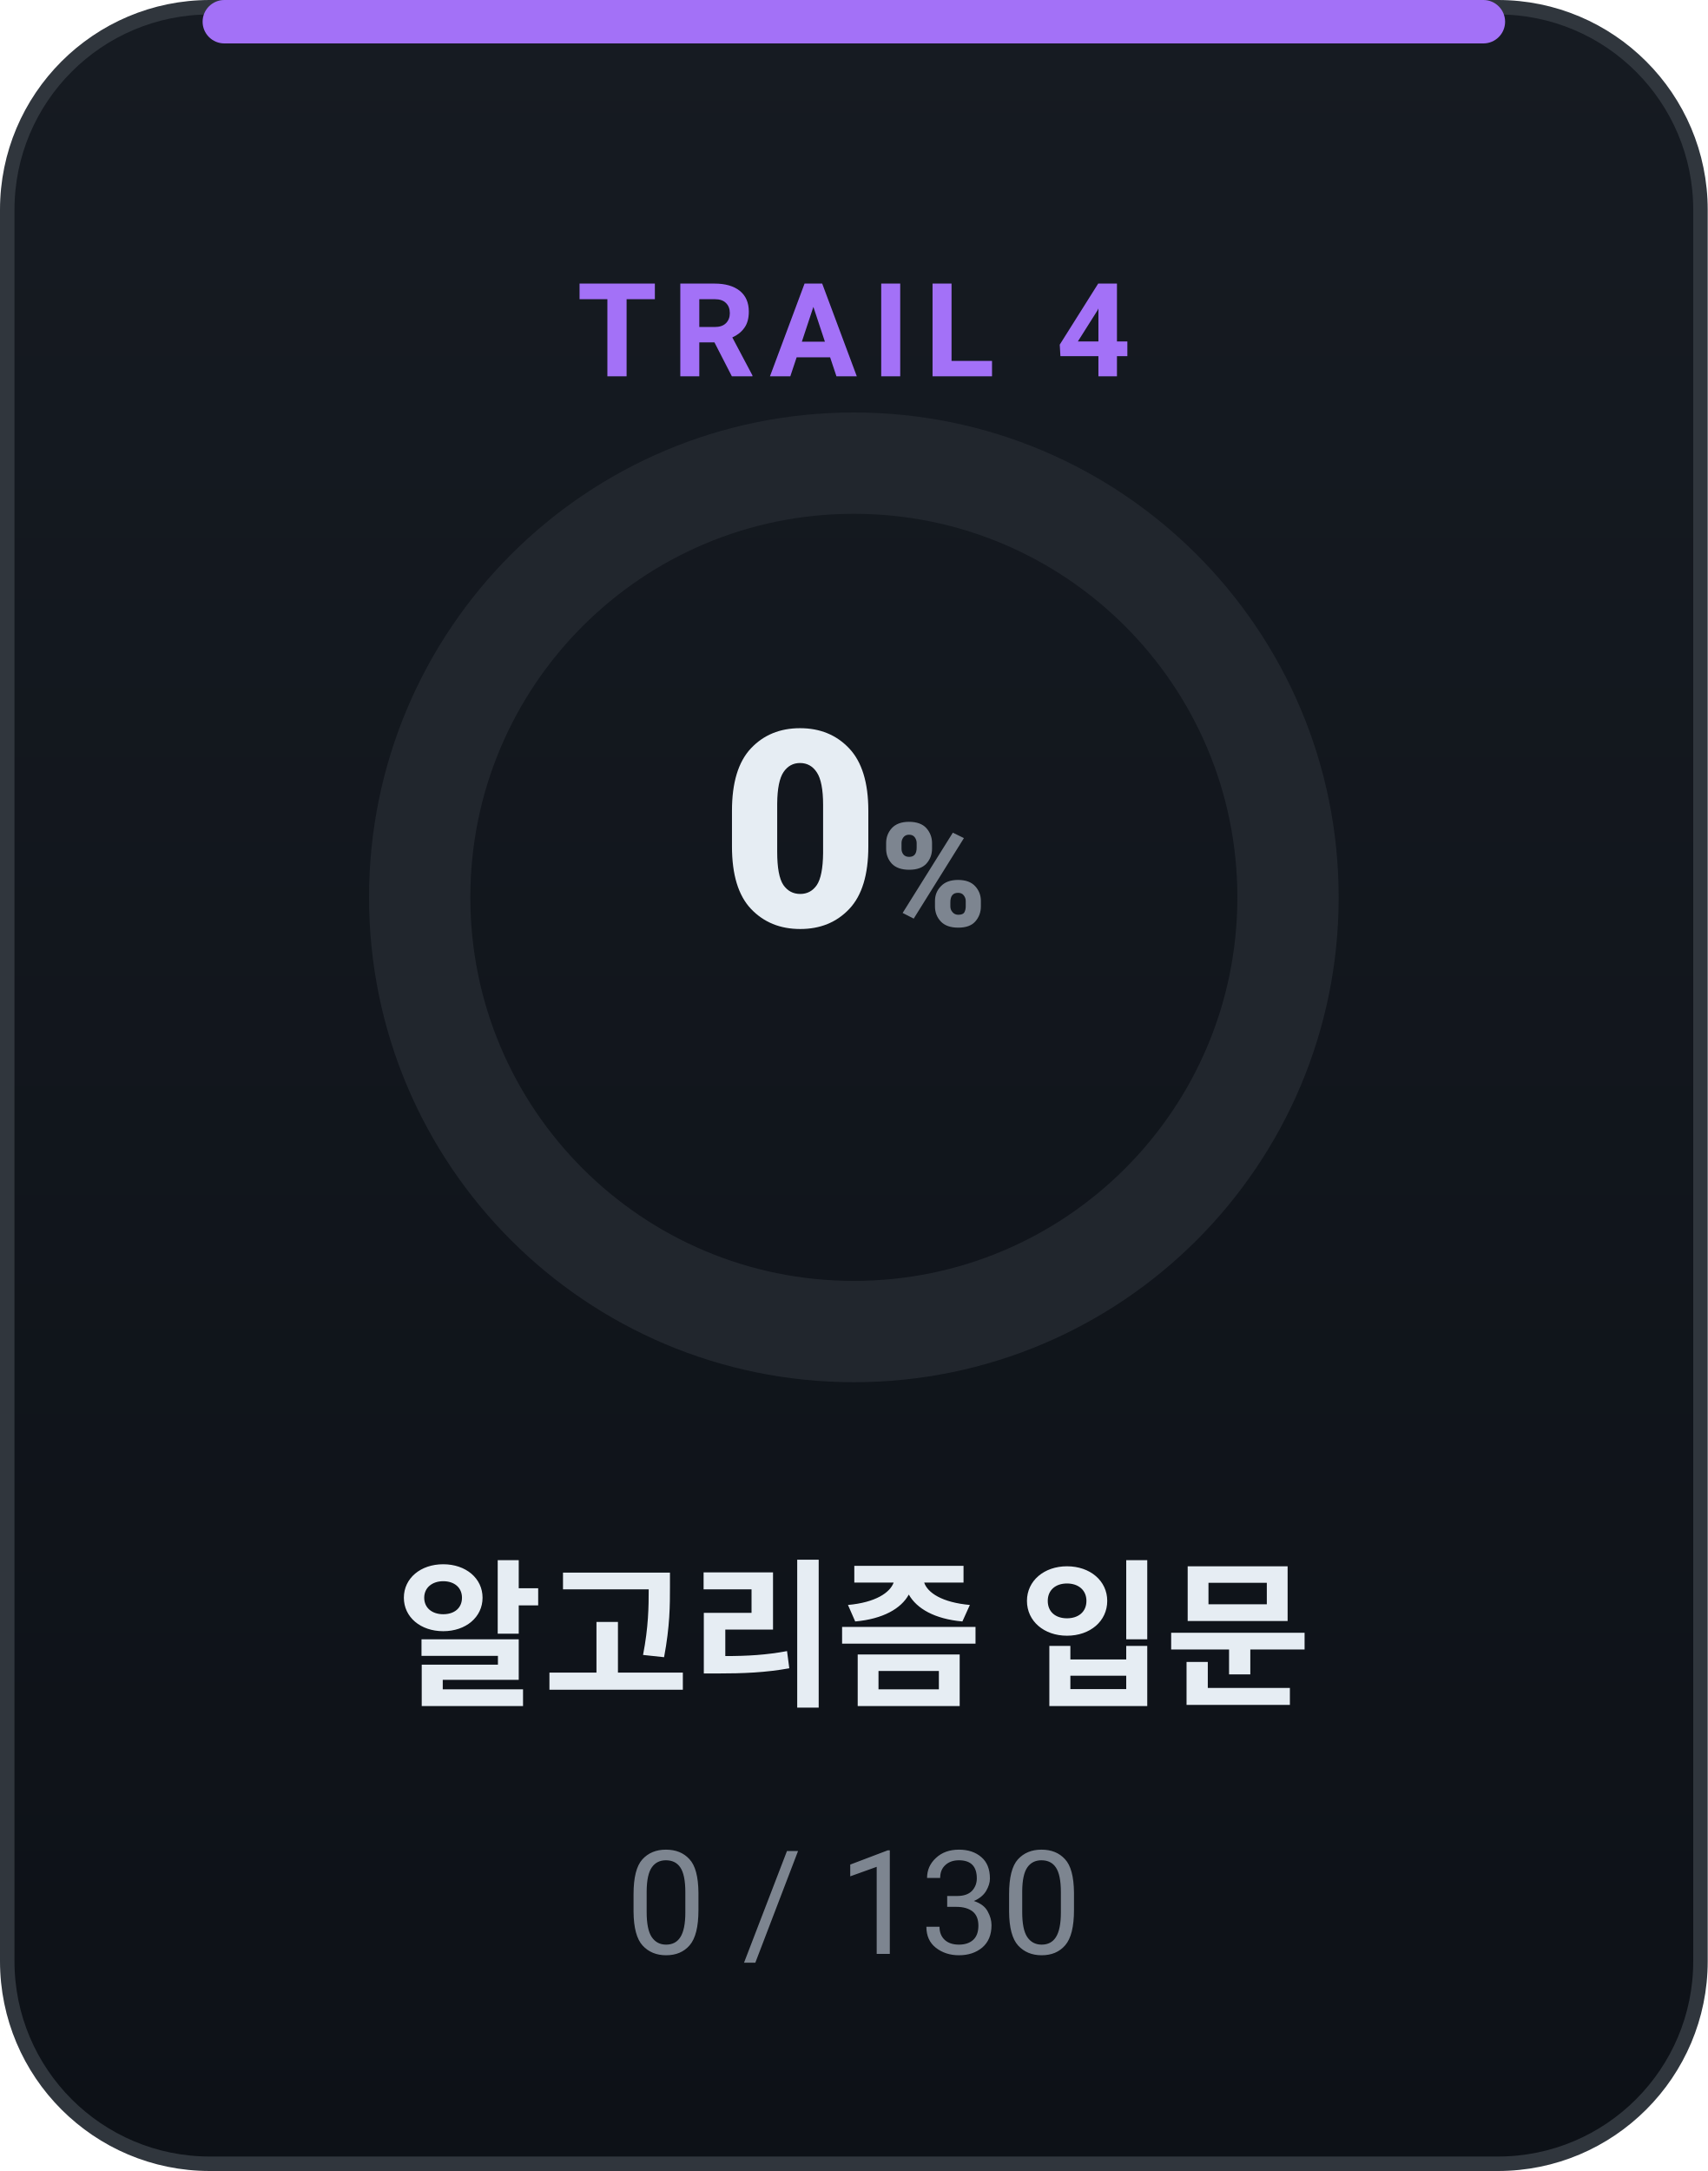
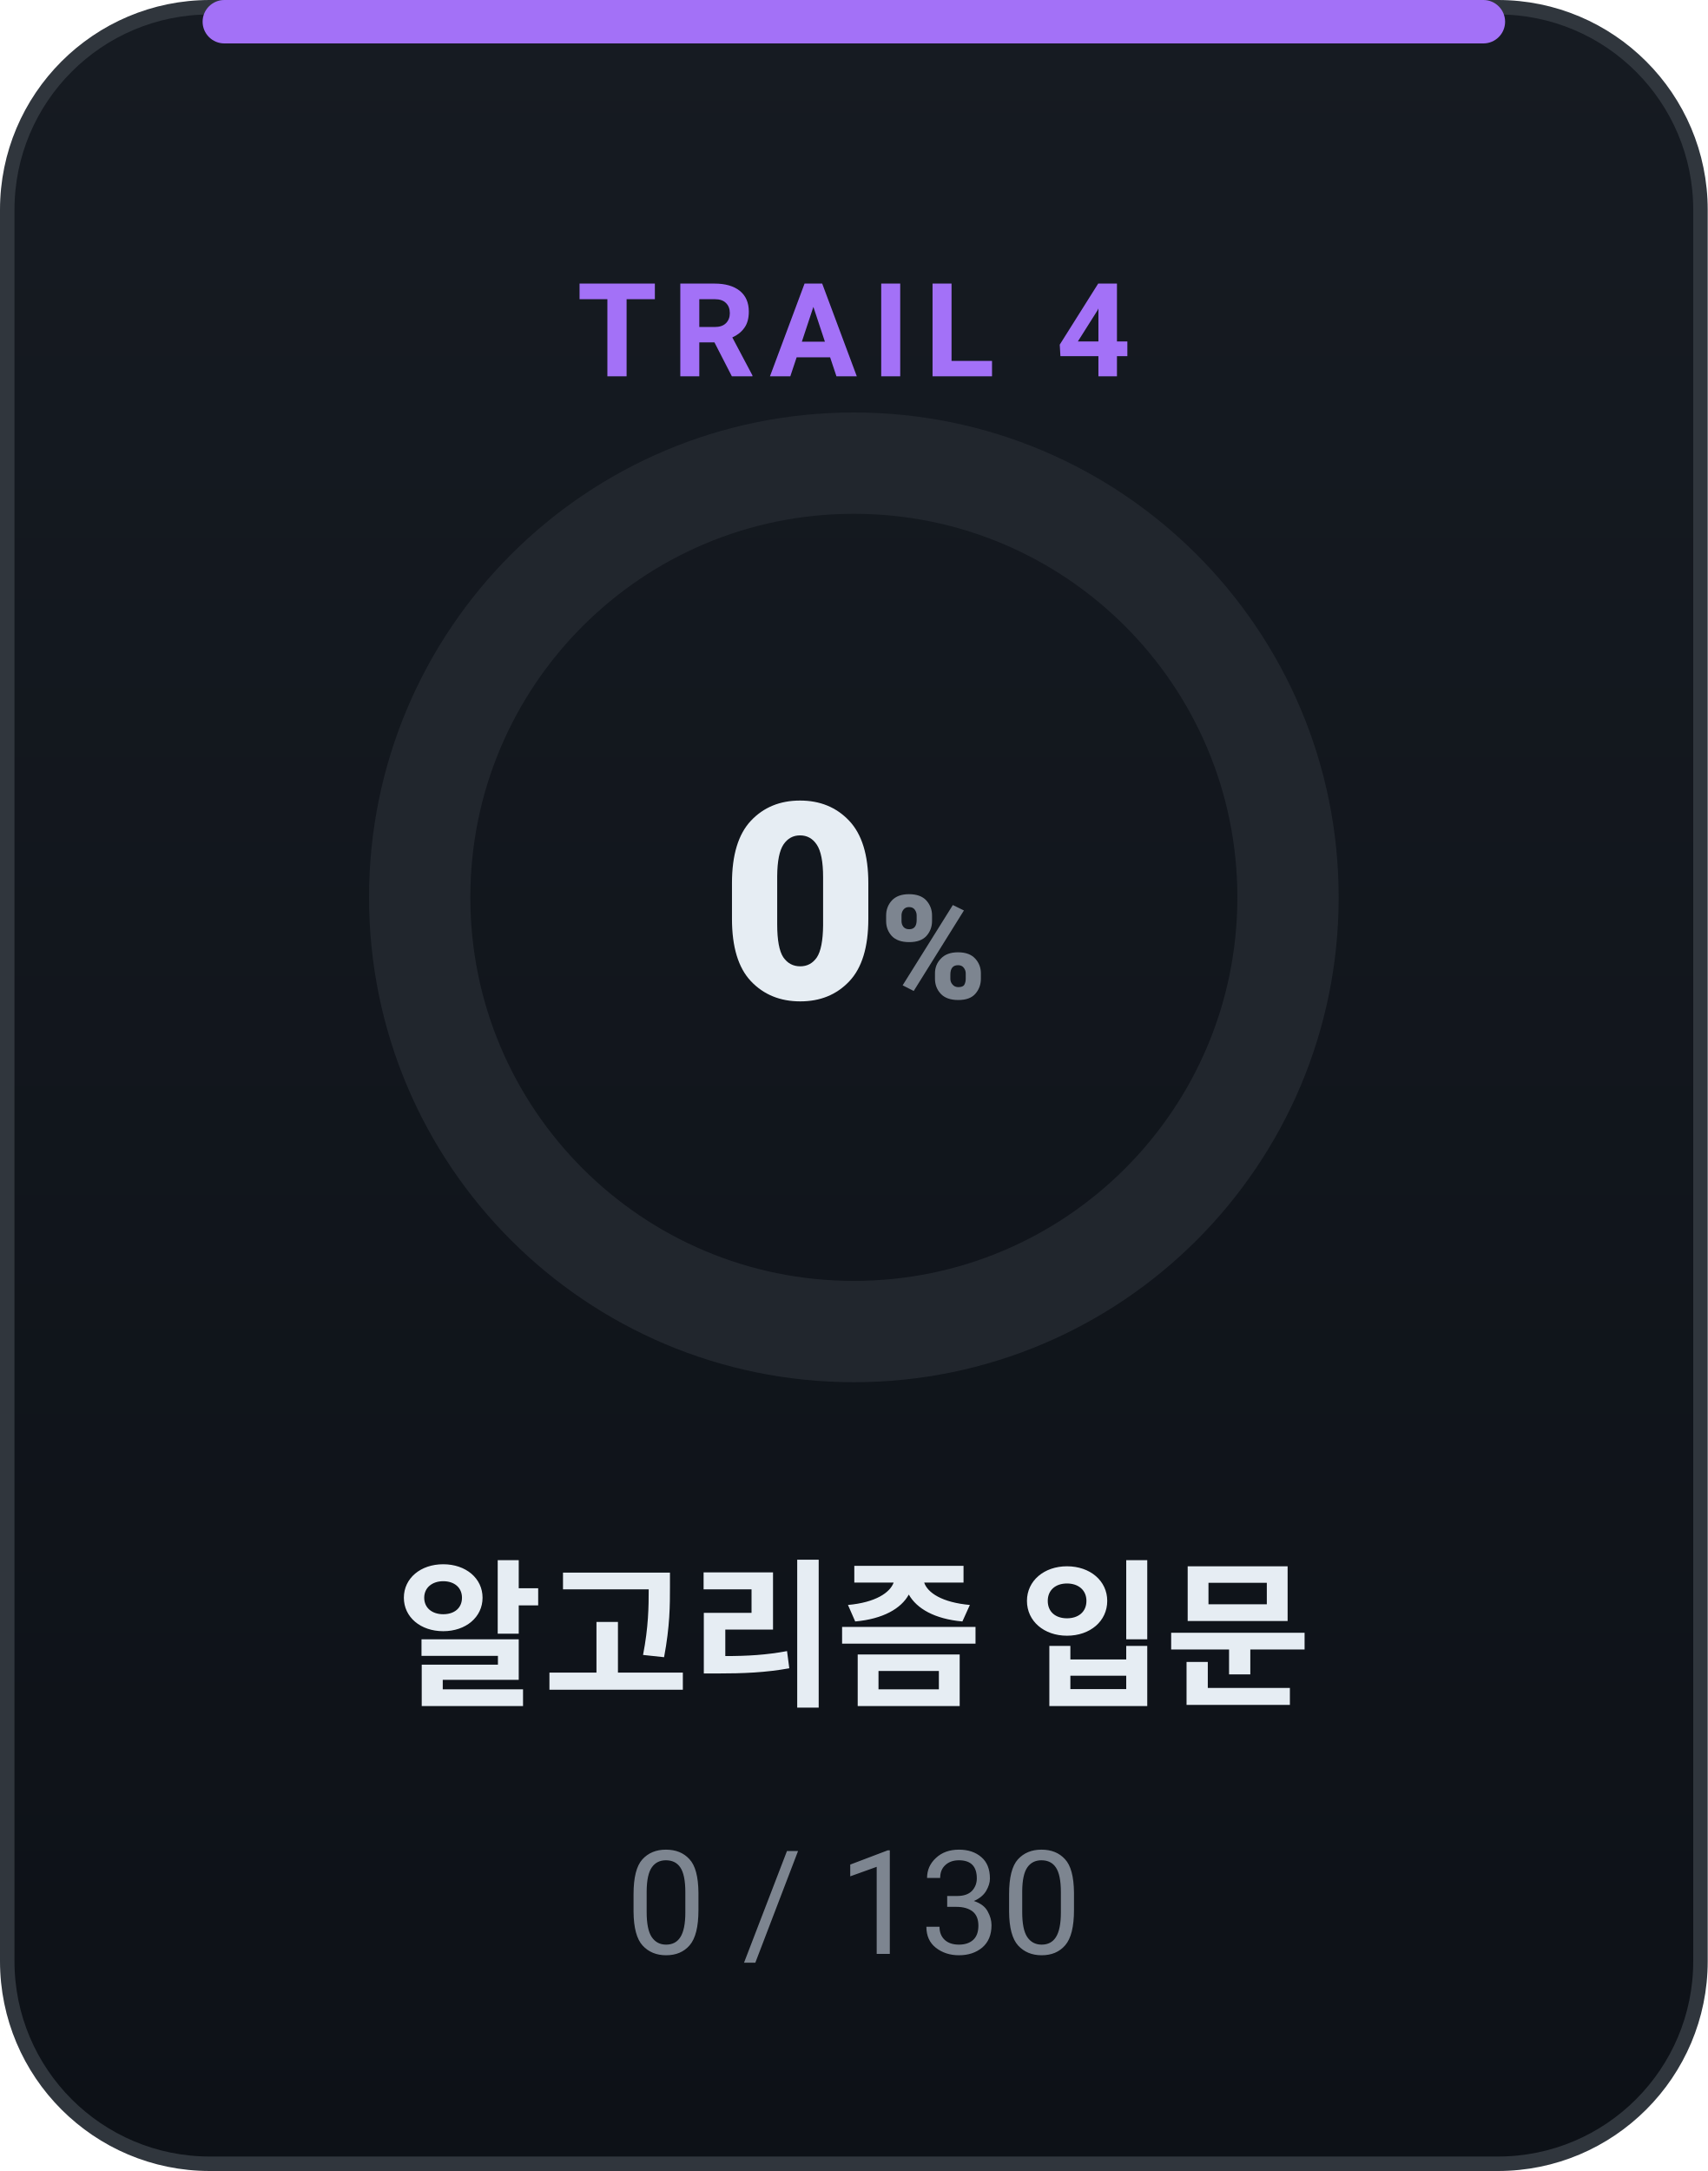
<svg xmlns="http://www.w3.org/2000/svg" width="118" height="150" viewBox="0 0 118 150" role="img" font-family="-apple-system,BlinkMacSystemFont,'Segoe UI',Roboto,'Apple SD Gothic Neo','Malgun Gothic',sans-serif">
  <defs>
    <linearGradient id="bgg" x1="0" y1="0" x2="0" y2="1">
      <stop offset="0" stop-color="#161b22" />
      <stop offset="1" stop-color="#0d1117" />
    </linearGradient>
    <linearGradient id="cr4" x1="0" y1="0" x2="1" y2="1">
      <stop offset="0" stop-color="#a371f7" />
      <stop offset="1" stop-color="#a371f7" stop-opacity="0.5" />
    </linearGradient>
  </defs>
  <rect x="0.5" y="0.5" width="117" height="149" rx="14" fill="url(#bgg)" stroke="#30363d" />
  <rect x="14" y="0" width="90" height="3" rx="1.5" fill="#a371f7" />
  <text x="59" y="26" text-anchor="middle" font-size="9" font-weight="700" fill="#a371f7" letter-spacing="1">TRAIL 4</text>
  <circle cx="59" cy="62" r="30" fill="none" stroke="#21262d" stroke-width="7" />
-   <text x="59" y="64" text-anchor="middle" font-size="19" font-weight="800" fill="#e6edf3">0<tspan font-size="10" fill="#7d8590">%</tspan>
+   <text x="59" y="69" text-anchor="middle" font-size="19" font-weight="800" fill="#e6edf3">0<tspan font-size="10" fill="#7d8590">%</tspan>
  </text>
  <text x="59" y="117" text-anchor="middle" font-size="11" font-weight="700" fill="#e6edf3">알고리즘 입문</text>
  <text x="59" y="135" text-anchor="middle" font-size="10" fill="#7d8590">0 / 130</text>
</svg>
